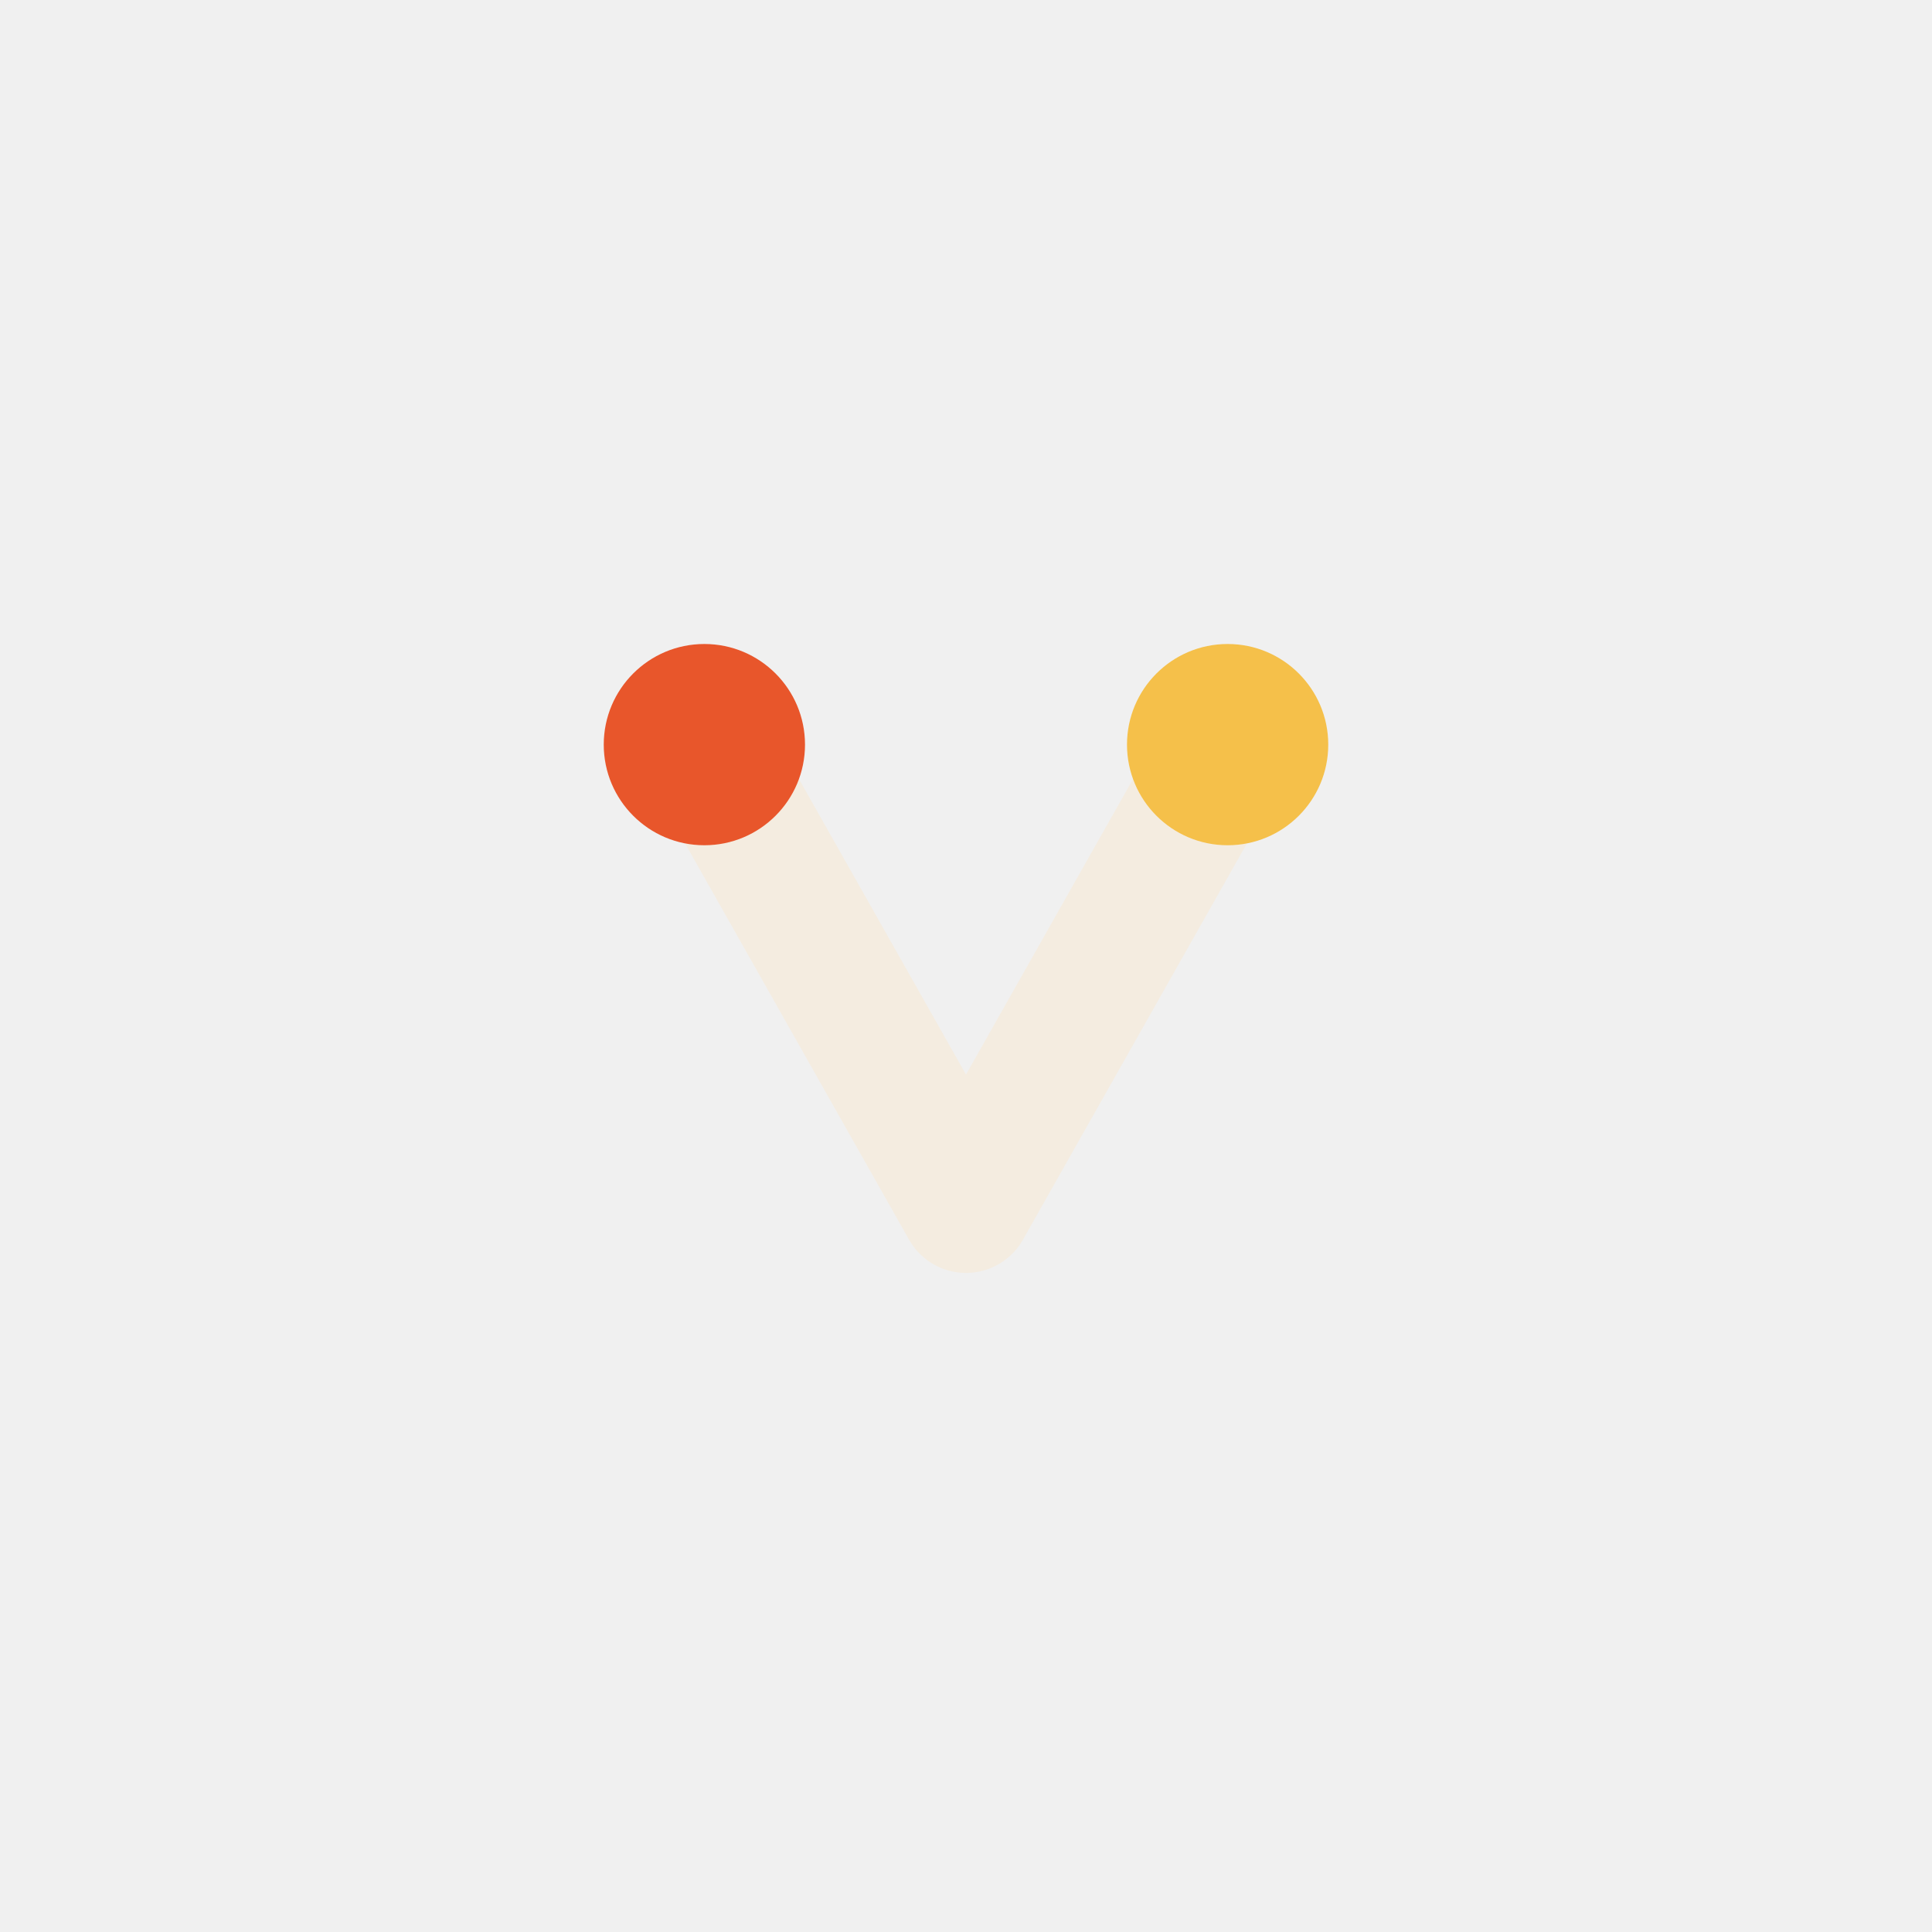
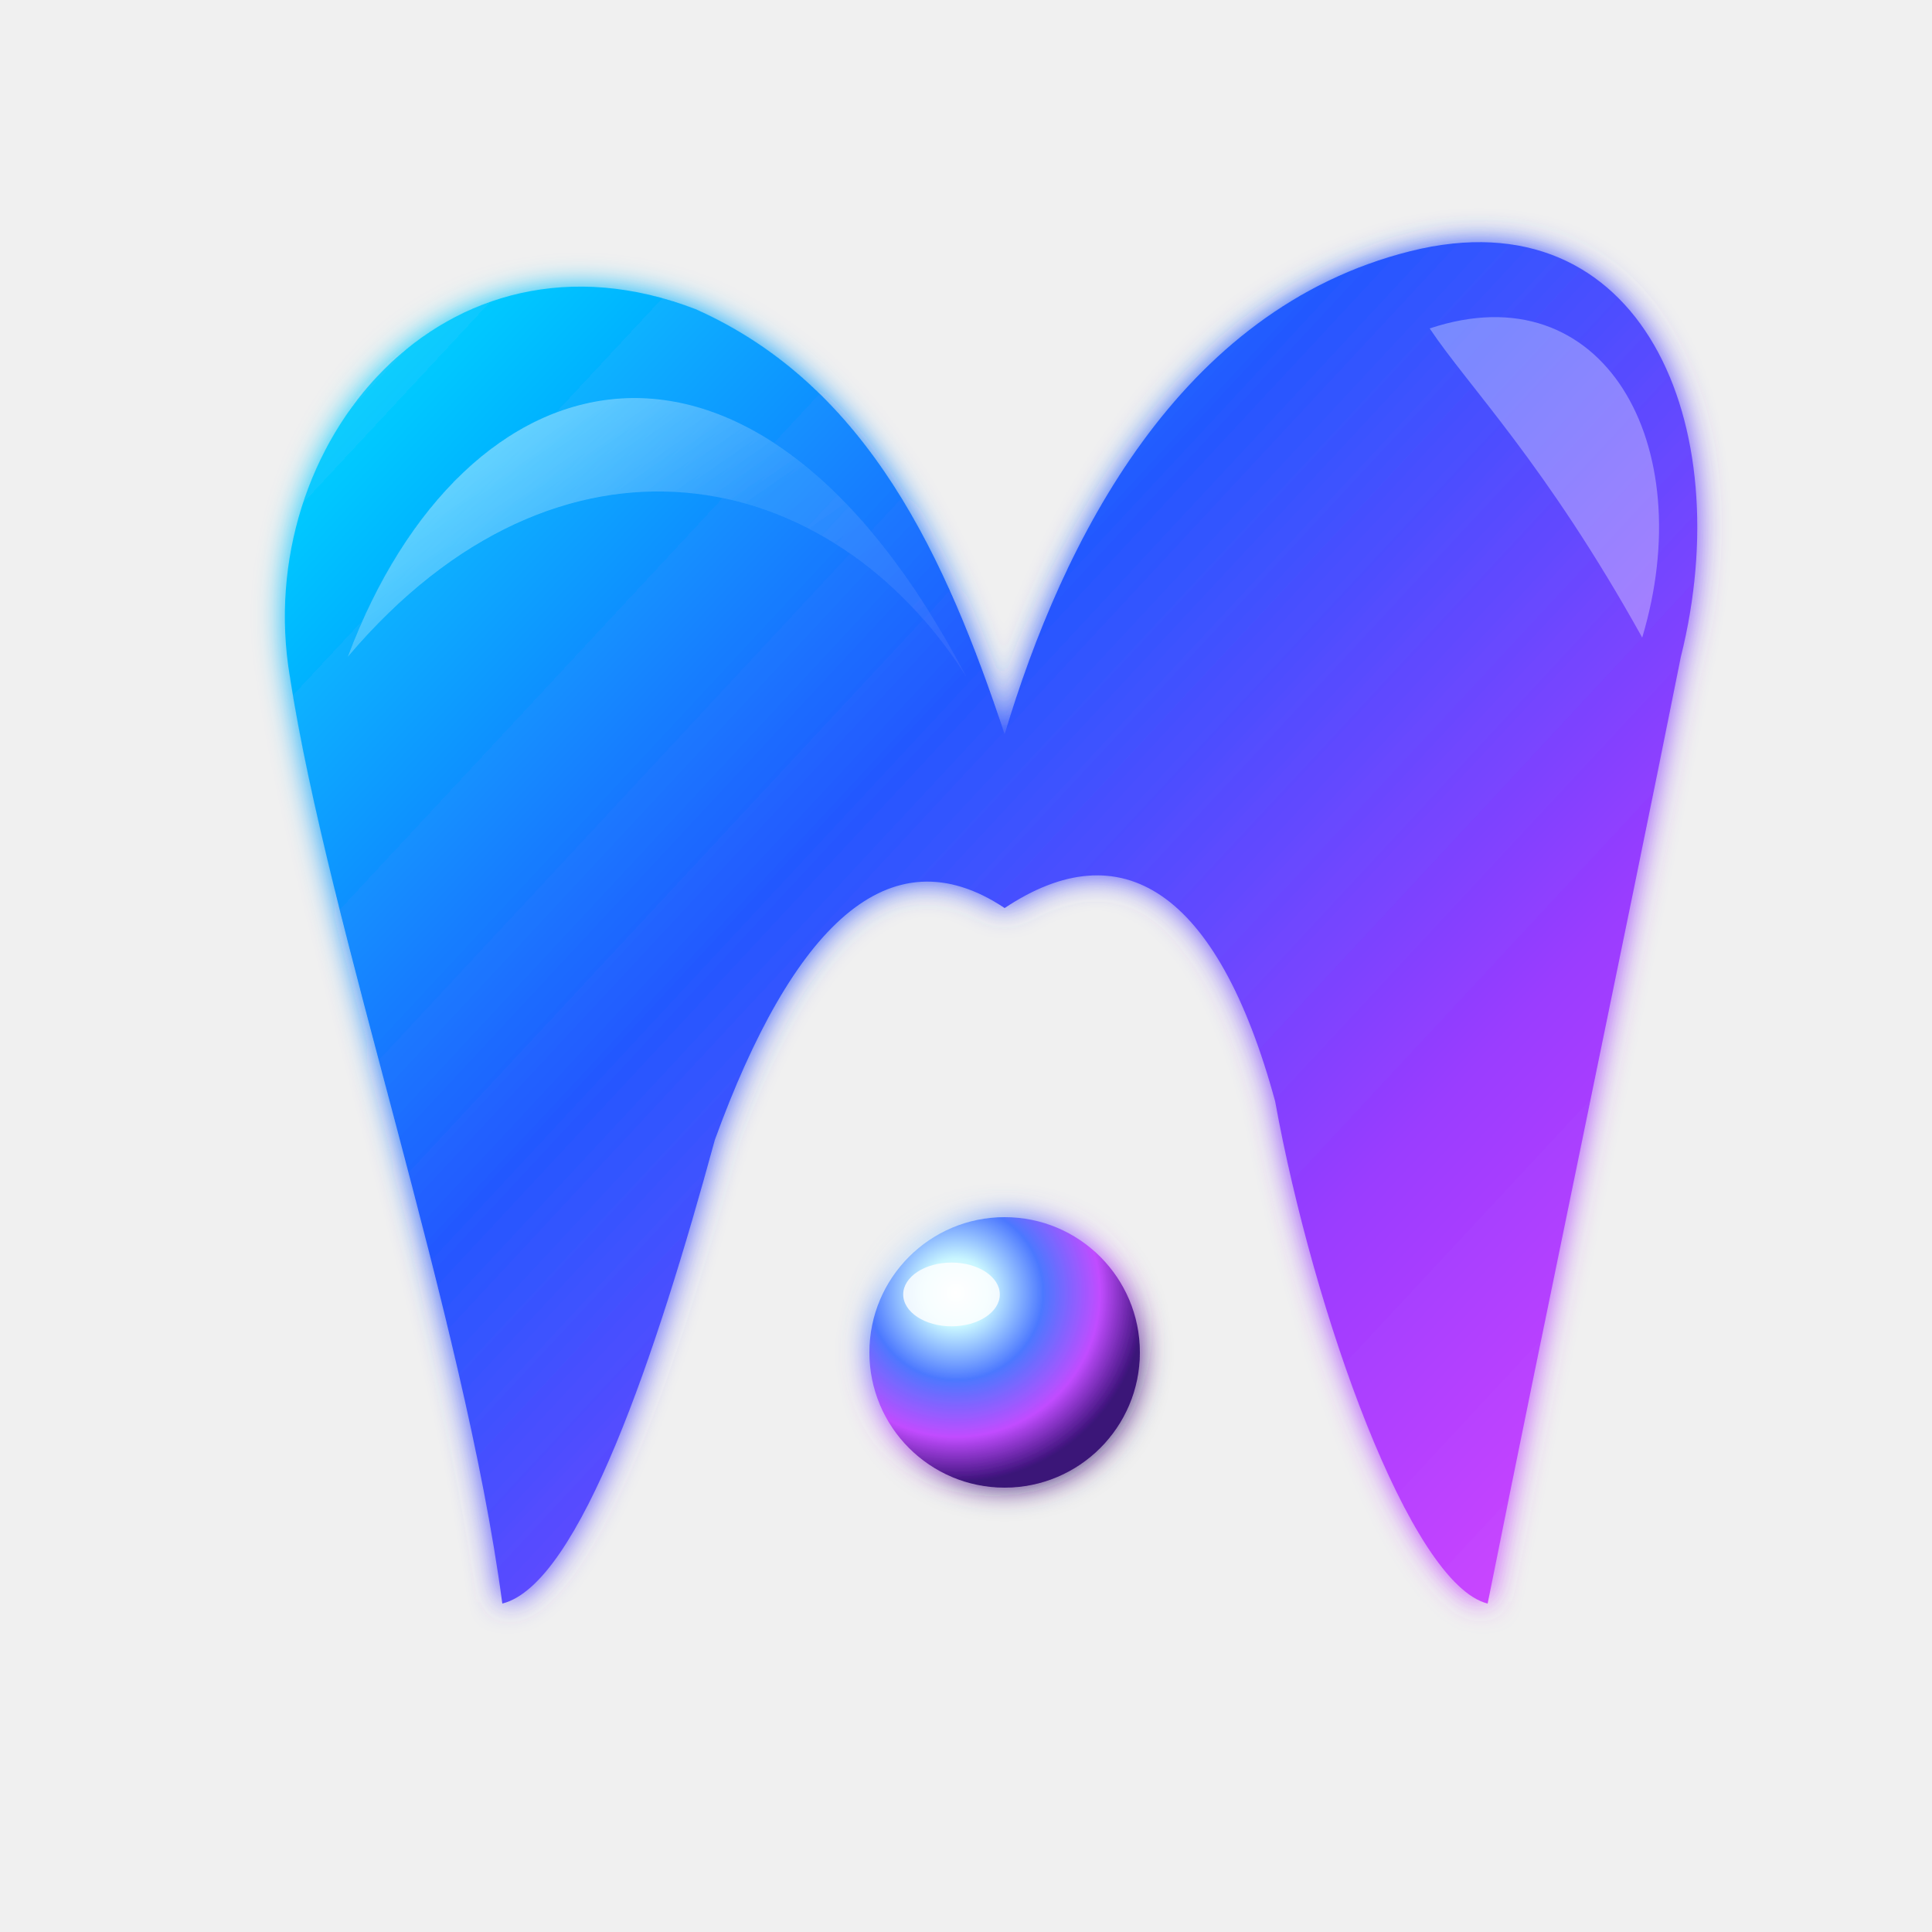
- <svg xmlns="http://www.w3.org/2000/svg" viewBox="-16 -16 96 96">
-   <path d="M19 21l13 23 13-23" fill="none" stroke="#f4ece0" stroke-width="6.5" stroke-linecap="round" stroke-linejoin="round" />
-   <circle cx="19" cy="21" r="5" fill="#e8562b" />
-   <circle cx="45" cy="21" r="5" fill="#f5c04a" />
+ <svg xmlns="http://www.w3.org/2000/svg" viewBox="0 0 200 200" role="img" aria-label="VastMind">
+   <defs>
+     <linearGradient id="ribbon" x1="16" y1="16" x2="188" y2="176" gradientUnits="userSpaceOnUse">
+       <stop offset="0%" stop-color="#8AFFF8" />
+       <stop offset="16%" stop-color="#00C6FF" />
+       <stop offset="42%" stop-color="#2458FF" />
+       <stop offset="70%" stop-color="#9A3CFF" />
+       <stop offset="100%" stop-color="#F04CFF" />
+     </linearGradient>
+     <linearGradient id="sheen" x1="28" y1="16" x2="100" y2="120" gradientUnits="userSpaceOnUse">
+       <stop offset="0%" stop-color="#ffffff" stop-opacity="0.9" />
+       <stop offset="46%" stop-color="#ffffff" stop-opacity="0.1" />
+       <stop offset="100%" stop-color="#ffffff" stop-opacity="0" />
+     </linearGradient>
+     <radialGradient id="orb" cx="32%" cy="28%" r="70%">
+       <stop offset="0%" stop-color="#FFFFFF" />
+       <stop offset="18%" stop-color="#C9F6FF" />
+       <stop offset="46%" stop-color="#4C78FF" />
+       <stop offset="76%" stop-color="#C14CFF" />
+       <stop offset="100%" stop-color="#3A1278" />
+     </radialGradient>
+     <filter id="glow" x="-22%" y="-22%" width="144%" height="144%">
+       <feGaussianBlur stdDeviation="1.5" result="b" />
+       <feMerge>
+         <feMergeNode in="b" />
+         <feMergeNode in="SourceGraphic" />
+       </feMerge>
+     </filter>
+   </defs>
+   <g filter="url(#glow)">
+     <path fill="url(#ribbon)" d="       M52 166       C48 136 34 96 30 70       C26 46 46 22 72 32       C90 40 98 58 104 76       C110 56 122 32 146 26       C170 20 180 44 174 68       C168 98 160 136 154 166       C146 164 136 136 132 114       C126 92 116 86 104 94       C92 86 82 96 74 118       C68 140 60 164 52 166       Z" />
+     <path fill="url(#sheen)" d="       M36 68       C48 36 78 28 100 70       C86 48 58 42 36 68       Z" />
+     <path fill="#ffffff" opacity="0.32" d="       M148 34       C166 28 176 46 170 66       C160 48 152 40 148 34       Z" />
+     <circle cx="104" cy="140" r="14" fill="url(#orb)" />
+     <ellipse cx="98.5" cy="134" rx="5" ry="3.3" fill="#ffffff" opacity="0.82" />
+   </g>
</svg>
